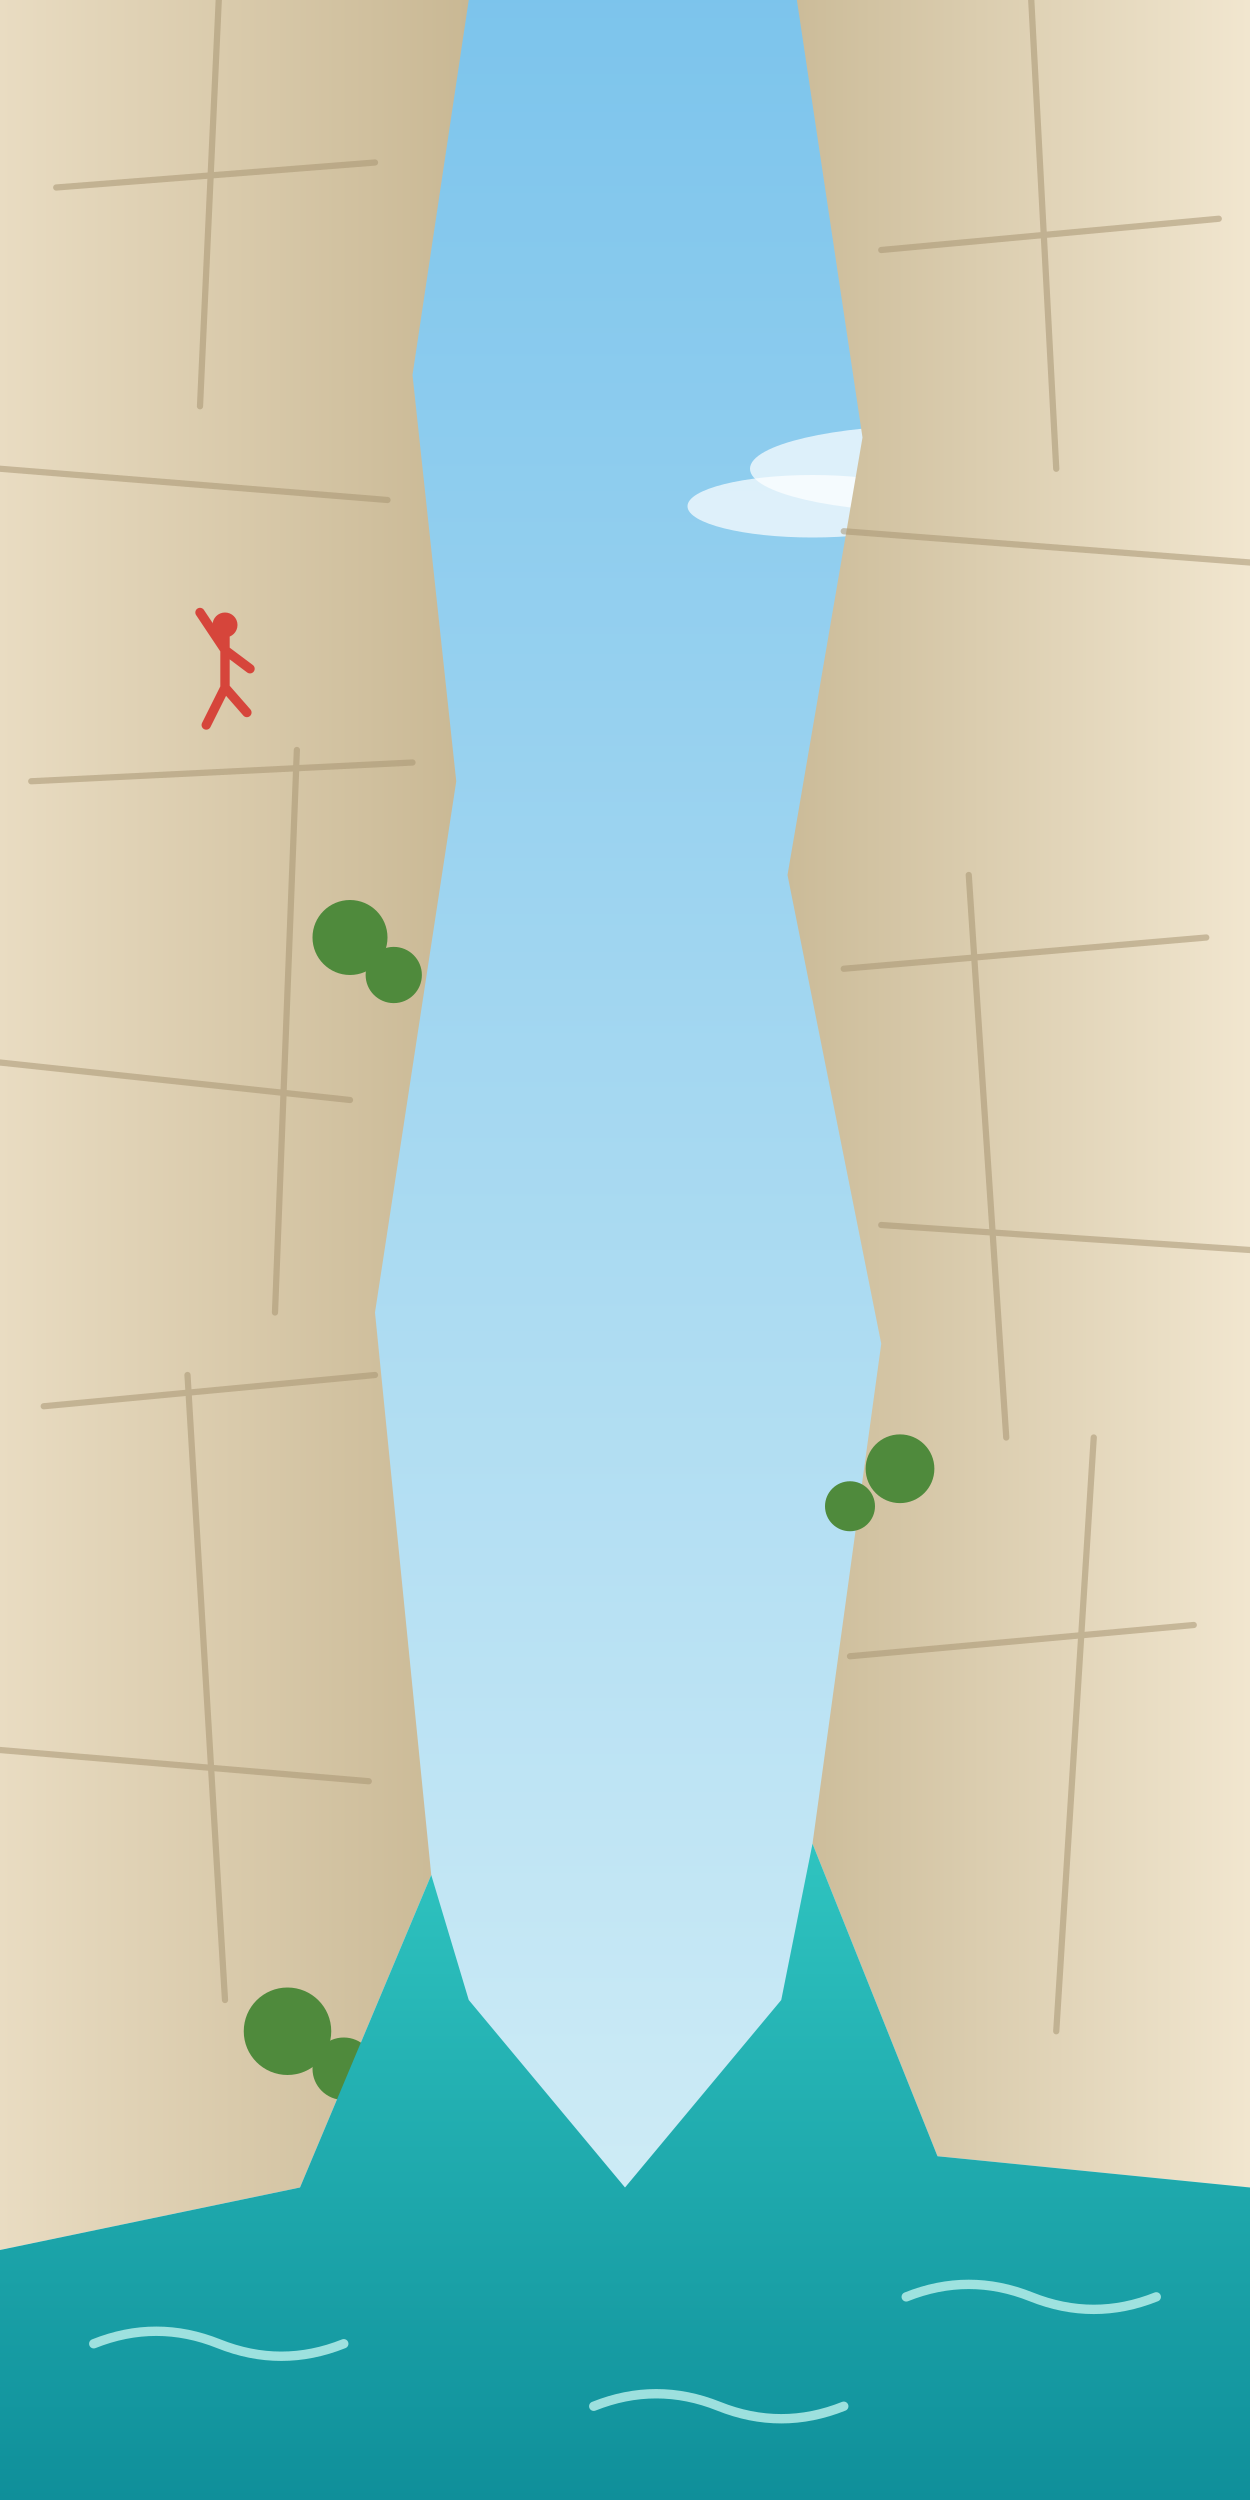
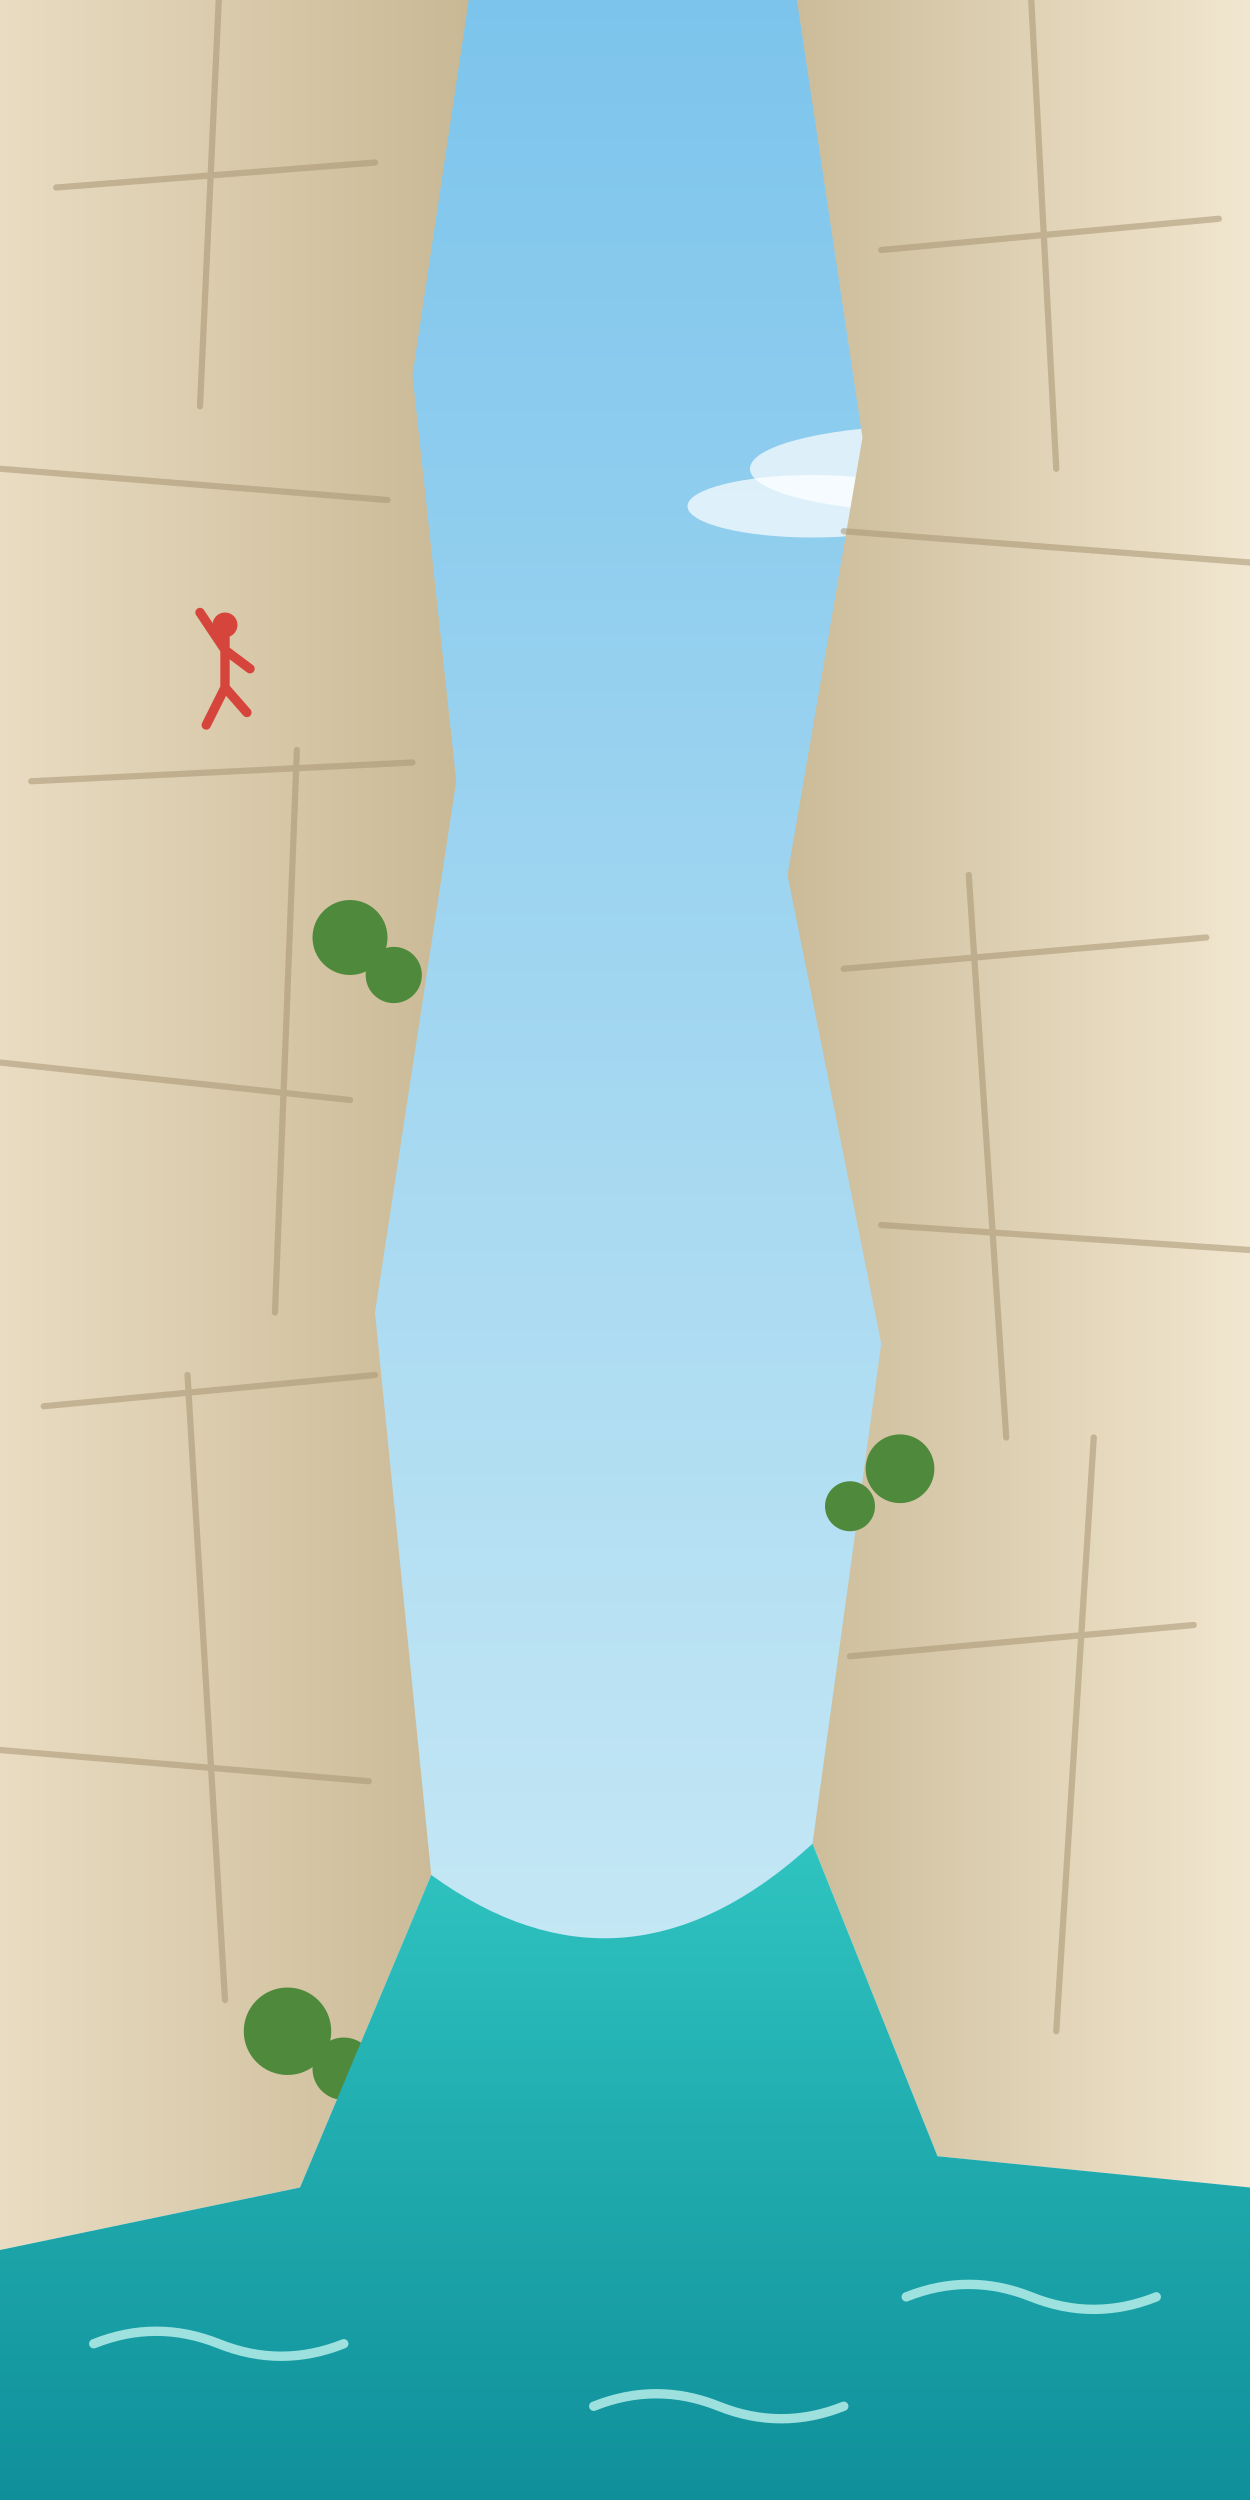
<svg xmlns="http://www.w3.org/2000/svg" viewBox="0 0 400 800" preserveAspectRatio="xMidYMax slice">
  <defs>
    <linearGradient id="sky" x1="0" y1="0" x2="0" y2="1">
      <stop offset="0" stop-color="#7cc4ec" />
      <stop offset="1" stop-color="#d9f1f7" />
    </linearGradient>
    <linearGradient id="rock" x1="0" y1="0" x2="1" y2="0">
      <stop offset="0" stop-color="#e9dcc2" />
      <stop offset="1" stop-color="#c9b894" />
    </linearGradient>
    <linearGradient id="rockR" x1="1" y1="0" x2="0" y2="0">
      <stop offset="0" stop-color="#f1e6cf" />
      <stop offset="1" stop-color="#cbbb98" />
    </linearGradient>
    <linearGradient id="river" x1="0" y1="0" x2="0" y2="1">
      <stop offset="0" stop-color="#2fc4c0" />
      <stop offset="1" stop-color="#0f8f9a" />
    </linearGradient>
  </defs>
  <rect width="400" height="800" fill="url(#sky)" />
  <ellipse cx="300" cy="150" rx="60" ry="14" fill="#fff" opacity=".7" />
  <ellipse cx="260" cy="162" rx="40" ry="10" fill="#fff" opacity=".7" />
  <path d="M0 0 L150 0 L132 120 L146 250 L120 420 L138 600 L96 700 L0 720Z" fill="url(#rock)" />
  <g stroke="#a89572" stroke-width="2" fill="none" opacity=".55" stroke-linecap="round">
    <path d="M18 60 L120 52" />
    <path d="M0 150 L124 160" />
    <path d="M10 250 L132 244" />
    <path d="M0 340 L112 352" />
    <path d="M14 450 L120 440" />
    <path d="M0 560 L118 570" />
    <path d="M70 0 L64 130" />
    <path d="M95 240 L88 420" />
    <path d="M60 440 L72 640" />
  </g>
  <path d="M400 0 L255 0 L276 140 L252 280 L282 430 L260 590 L300 690 L400 700Z" fill="url(#rockR)" />
  <g stroke="#a89572" stroke-width="2" fill="none" opacity=".55" stroke-linecap="round">
    <path d="M390 70 L282 80" />
    <path d="M400 180 L270 170" />
    <path d="M386 300 L270 310" />
    <path d="M400 400 L282 392" />
    <path d="M382 520 L272 530" />
    <path d="M330 0 L338 150" />
    <path d="M310 280 L322 460" />
    <path d="M350 460 L338 650" />
  </g>
  <g fill="#4f8a3c">
    <circle cx="112" cy="300" r="12" />
    <circle cx="126" cy="312" r="9" />
    <circle cx="288" cy="470" r="11" />
    <circle cx="272" cy="482" r="8" />
    <circle cx="92" cy="650" r="14" />
    <circle cx="110" cy="662" r="10" />
  </g>
-   <path d="M0 720 L96 700 L138 600 L150 640 L200 700 L250 640 L260 590 L300 690 L400 700 L400 800 L0 800Z" fill="url(#river)" />
+   <path d="M0 720 L96 700 L138 600 Q200 645 260 590 L300 690 L400 700 L400 800 L0 800Z" fill="url(#river)" />
  <g stroke="#bff3ee" stroke-width="3" fill="none" stroke-linecap="round" opacity=".8">
    <path d="M30 750 q20 -8 40 0 t40 0" />
    <path d="M190 770 q20 -8 40 0 t40 0" />
    <path d="M290 735 q20 -8 40 0 t40 0" />
  </g>
  <g transform="translate(72 200)">
    <circle cx="0" cy="0" r="4" fill="#d6453b" />
    <path d="M0 4 L0 20 M0 8 L-8 -4 M0 8 L8 14 M0 20 L-6 32 M0 20 L7 28" stroke="#d6453b" stroke-width="3" stroke-linecap="round" fill="none" />
  </g>
</svg>
